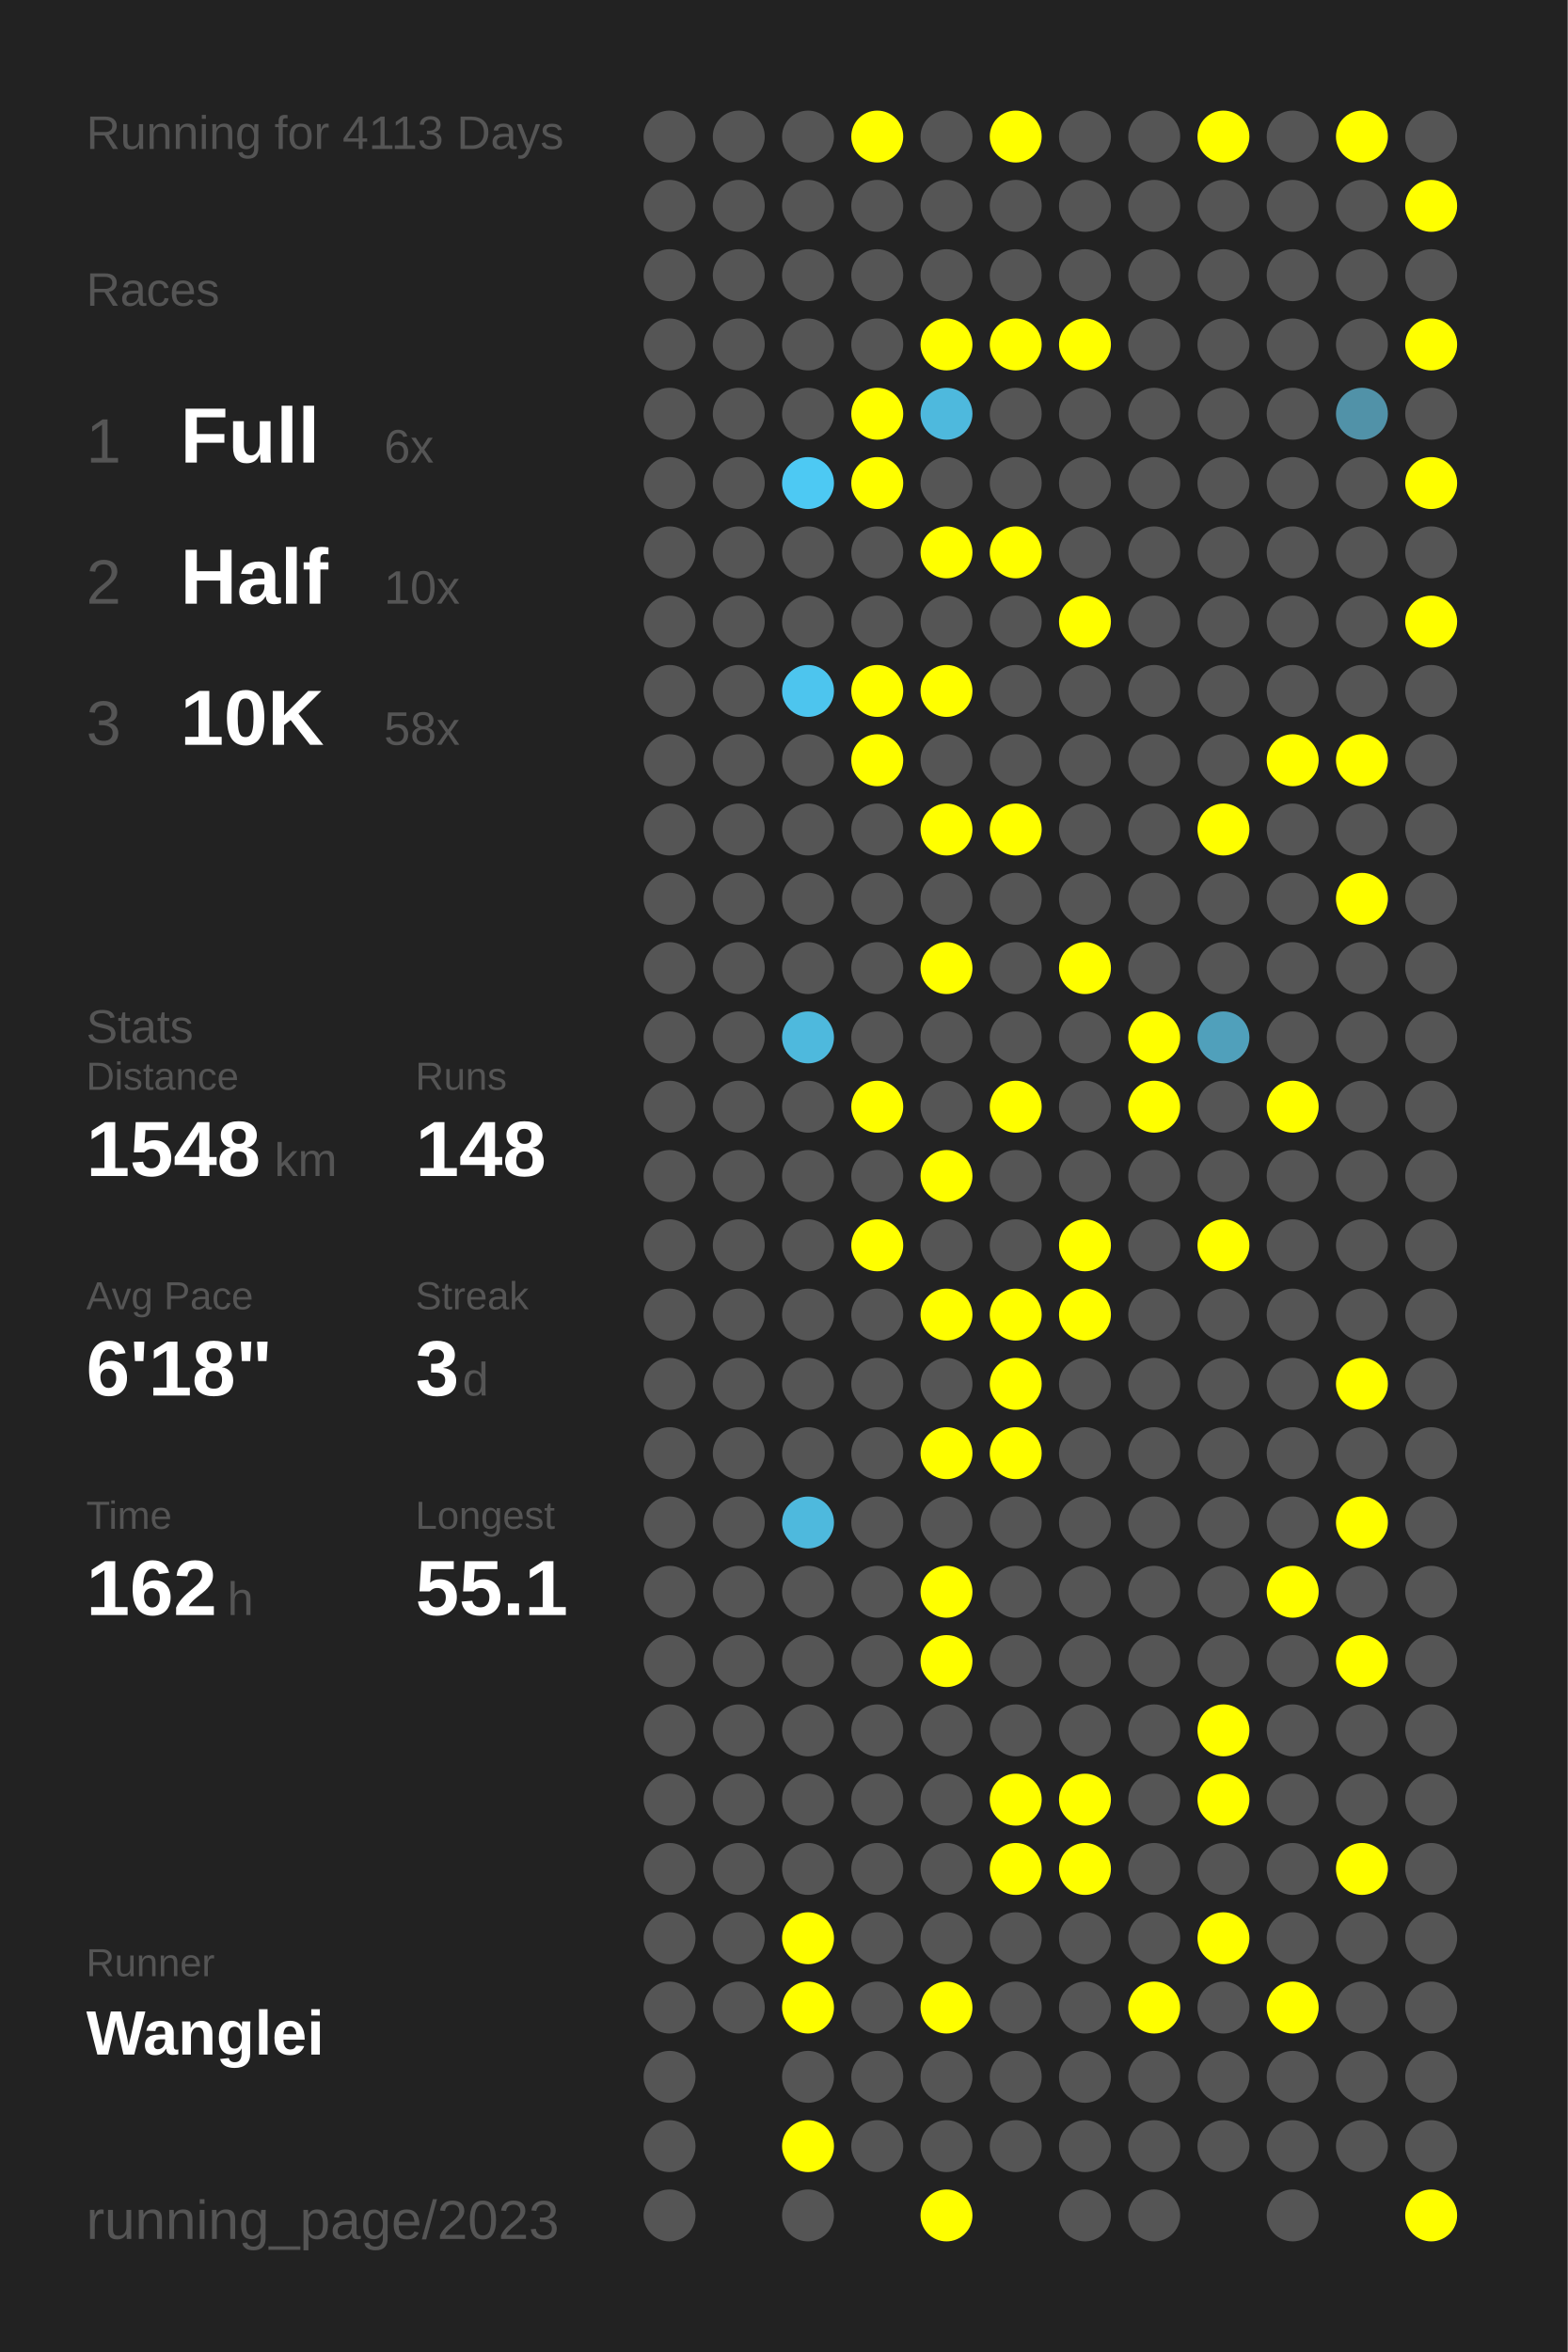
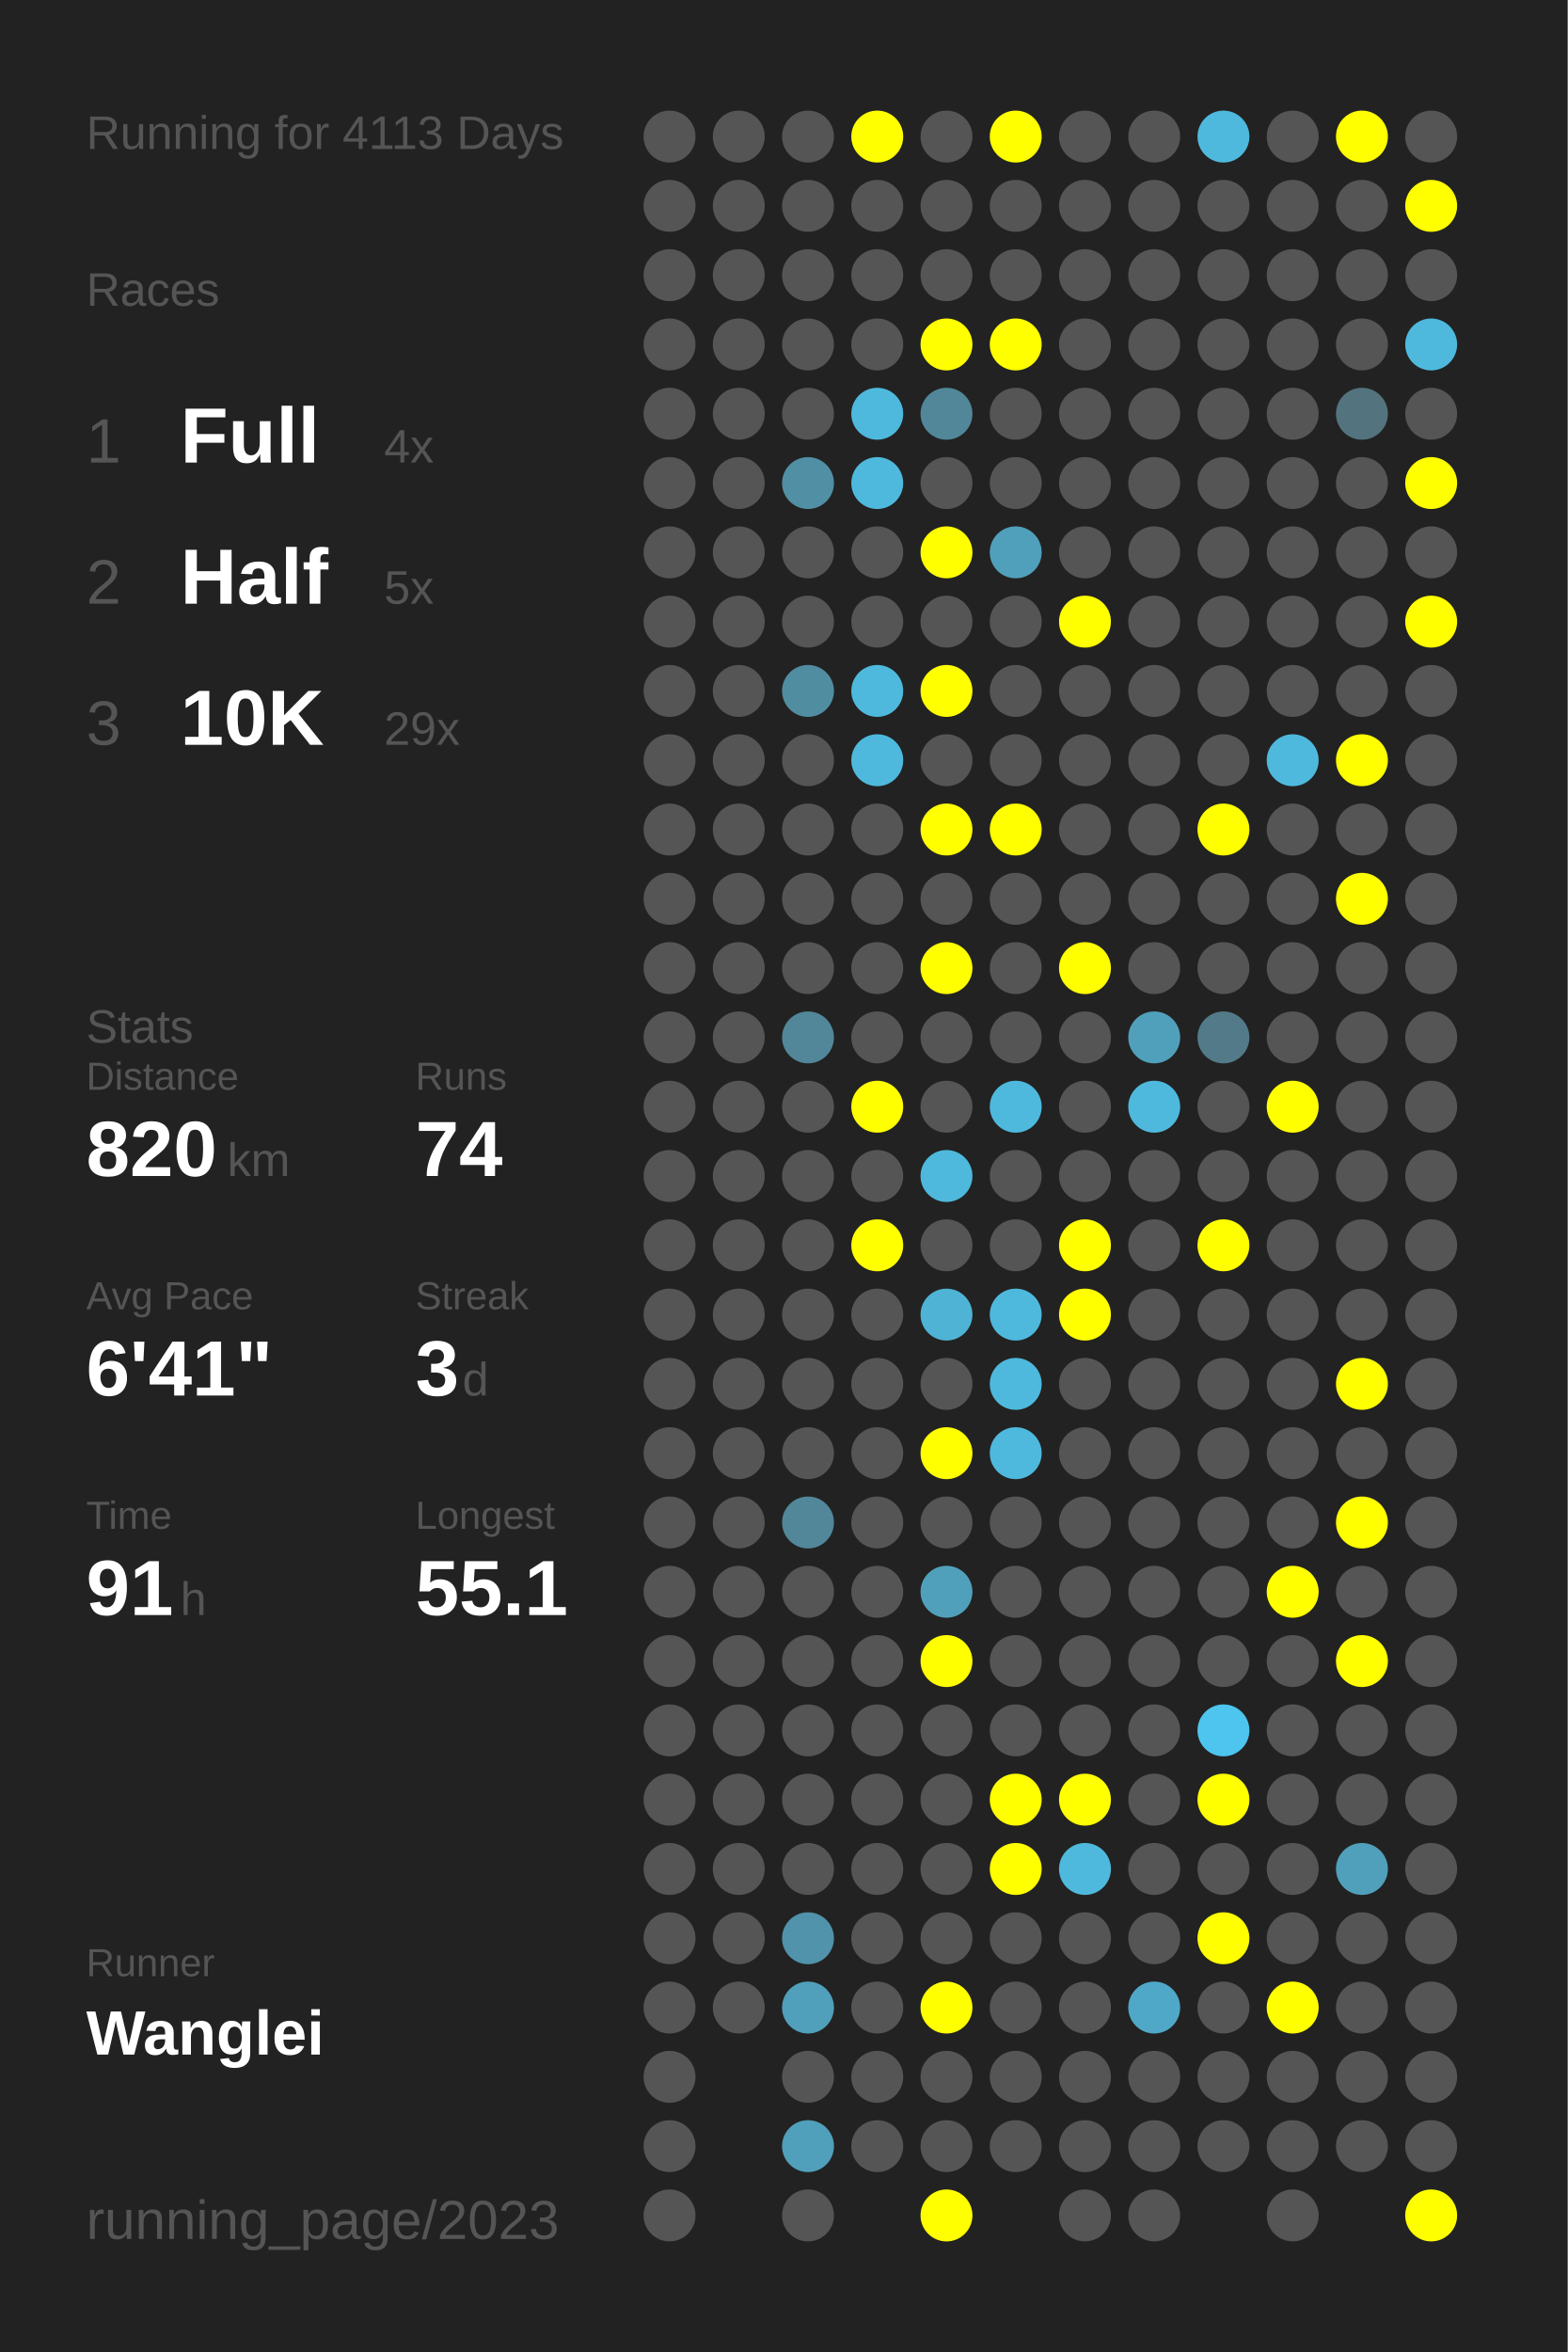
<svg xmlns="http://www.w3.org/2000/svg" baseProfile="full" height="300mm" version="1.1" viewBox="0,0,200,300" width="200mm">
  <defs />
  <rect fill="#222222" height="300" width="200" x="0" y="0" />
  <text fill="#555555" style="font-size:6px; font-family:Arial;" x="11" y="19">Running for 4113 Days</text>
  <text fill="#555555" style="font-size:6px; font-family:Arial;" x="11" y="39">Races</text>
  <text fill="#555555" style="font-size:8px; font-family:Arial;" x="11" y="59">1</text>
  <text fill="#FFFFFF" style="font-size:10px; font-family:Arial; font-weight:bold;" x="23" y="59">Full</text>
-   <text fill="#555555" style="font-size:6px; font-family:Arial;" x="49" y="59">6x</text>
+   <text fill="#555555" style="font-size:6px; font-family:Arial;" x="49" y="59">4x</text>
  <text fill="#555555" style="font-size:8px; font-family:Arial;" x="11" y="77">2</text>
  <text fill="#FFFFFF" style="font-size:10px; font-family:Arial; font-weight:bold;" x="23" y="77">Half</text>
-   <text fill="#555555" style="font-size:6px; font-family:Arial;" x="49" y="77">10x</text>
+   <text fill="#555555" style="font-size:6px; font-family:Arial;" x="49" y="77">5x</text>
  <text fill="#555555" style="font-size:8px; font-family:Arial;" x="11" y="95">3</text>
  <text fill="#FFFFFF" style="font-size:10px; font-family:Arial; font-weight:bold;" x="23" y="95">10K</text>
-   <text fill="#555555" style="font-size:6px; font-family:Arial;" x="49" y="95">58x</text>
+   <text fill="#555555" style="font-size:6px; font-family:Arial;" x="49" y="95">29x</text>
  <text fill="#555555" style="font-size:6px; font-family:Arial;" x="11" y="133">Stats</text>
  <text fill="#555555" style="font-size:5px; font-family:Arial;" x="11" y="139">Distance</text>
-   <text fill="#FFFFFF" style="font-size:10px; font-family:Arial; font-weight:bold;" x="11" y="150">1548</text>
-   <text fill="#555555" style="font-size:6px; font-family:Arial;" x="35" y="150">km</text>
+   <text fill="#FFFFFF" style="font-size:10px; font-family:Arial; font-weight:bold;" x="11" y="150">820</text>
+   <text fill="#555555" style="font-size:6px; font-family:Arial;" x="29" y="150">km</text>
  <text fill="#555555" style="font-size:5px; font-family:Arial;" x="53" y="139">Runs</text>
-   <text fill="#FFFFFF" style="font-size:10px; font-family:Arial; font-weight:bold;" x="53" y="150">148</text>
+   <text fill="#FFFFFF" style="font-size:10px; font-family:Arial; font-weight:bold;" x="53" y="150">74</text>
  <text fill="#555555" style="font-size:5px; font-family:Arial;" x="11" y="167">Avg Pace</text>
-   <text fill="#FFFFFF" style="font-size:10px; font-family:Arial; font-weight:bold;" x="11" y="178">6'18"</text>
+   <text fill="#FFFFFF" style="font-size:10px; font-family:Arial; font-weight:bold;" x="11" y="178">6'41"</text>
  <text fill="#555555" style="font-size:5px; font-family:Arial;" x="53" y="167">Streak</text>
  <text fill="#FFFFFF" style="font-size:10px; font-family:Arial; font-weight:bold;" x="53" y="178">3</text>
  <text fill="#555555" style="font-size:6px; font-family:Arial;" x="59" y="178">d</text>
  <text fill="#555555" style="font-size:5px; font-family:Arial;" x="11" y="195">Time</text>
-   <text fill="#FFFFFF" style="font-size:10px; font-family:Arial; font-weight:bold;" x="11" y="206">162</text>
-   <text fill="#555555" style="font-size:6px; font-family:Arial;" x="29" y="206">h</text>
+   <text fill="#FFFFFF" style="font-size:10px; font-family:Arial; font-weight:bold;" x="11" y="206">91</text>
+   <text fill="#555555" style="font-size:6px; font-family:Arial;" x="23" y="206">h</text>
  <text fill="#555555" style="font-size:5px; font-family:Arial;" x="53" y="195">Longest</text>
  <text fill="#FFFFFF" style="font-size:10px; font-family:Arial; font-weight:bold;" x="53" y="206">55.1</text>
  <text fill="#555555" style="font-size:5px; font-family:Arial;" x="11" y="252.065">Runner</text>
  <text fill="#FFFFFF" style="font-size:8px; font-family:Arial; font-weight:bold;" x="11" y="262.065">Wanglei</text>
  <text fill="#555555" style="font-size:7px; font-family:Arial;" x="11" y="285.581">running_page/2023</text>
  <circle cx="85.417" cy="17.419" fill="#555555" r="3.312" />
  <circle cx="85.417" cy="26.258" fill="#555555" r="3.312" />
  <circle cx="85.417" cy="35.097" fill="#555555" r="3.312" />
  <circle cx="85.417" cy="43.935" fill="#555555" r="3.312" />
  <circle cx="85.417" cy="52.774" fill="#555555" r="3.312" />
  <circle cx="85.417" cy="61.613" fill="#555555" r="3.312" />
  <circle cx="85.417" cy="70.452" fill="#555555" r="3.312" />
  <circle cx="85.417" cy="79.29" fill="#555555" r="3.312" />
  <circle cx="85.417" cy="88.129" fill="#555555" r="3.312" />
  <circle cx="85.417" cy="96.968" fill="#555555" r="3.312" />
  <circle cx="85.417" cy="105.806" fill="#555555" r="3.312" />
  <circle cx="85.417" cy="114.645" fill="#555555" r="3.312" />
  <circle cx="85.417" cy="123.484" fill="#555555" r="3.312" />
  <circle cx="85.417" cy="132.323" fill="#555555" r="3.312" />
  <circle cx="85.417" cy="141.161" fill="#555555" r="3.312" />
  <circle cx="85.417" cy="150" fill="#555555" r="3.312" />
  <circle cx="85.417" cy="158.839" fill="#555555" r="3.312" />
  <circle cx="85.417" cy="167.677" fill="#555555" r="3.312" />
  <circle cx="85.417" cy="176.516" fill="#555555" r="3.312" />
  <circle cx="85.417" cy="185.355" fill="#555555" r="3.312" />
  <circle cx="85.417" cy="194.194" fill="#555555" r="3.312" />
  <circle cx="85.417" cy="203.032" fill="#555555" r="3.312" />
  <circle cx="85.417" cy="211.871" fill="#555555" r="3.312" />
  <circle cx="85.417" cy="220.71" fill="#555555" r="3.312" />
  <circle cx="85.417" cy="229.548" fill="#555555" r="3.312" />
  <circle cx="85.417" cy="238.387" fill="#555555" r="3.312" />
  <circle cx="85.417" cy="247.226" fill="#555555" r="3.312" />
  <circle cx="85.417" cy="256.065" fill="#555555" r="3.312" />
  <circle cx="85.417" cy="264.903" fill="#555555" r="3.312" />
  <circle cx="85.417" cy="273.742" fill="#555555" r="3.312" />
  <circle cx="85.417" cy="282.581" fill="#555555" r="3.312" />
  <circle cx="94.25" cy="17.419" fill="#555555" r="3.312" />
  <circle cx="94.25" cy="26.258" fill="#555555" r="3.312" />
  <circle cx="94.25" cy="35.097" fill="#555555" r="3.312" />
  <circle cx="94.25" cy="43.935" fill="#555555" r="3.312" />
  <circle cx="94.25" cy="52.774" fill="#555555" r="3.312" />
  <circle cx="94.25" cy="61.613" fill="#555555" r="3.312" />
  <circle cx="94.25" cy="70.452" fill="#555555" r="3.312" />
  <circle cx="94.25" cy="79.29" fill="#555555" r="3.312" />
  <circle cx="94.25" cy="88.129" fill="#555555" r="3.312" />
  <circle cx="94.25" cy="96.968" fill="#555555" r="3.312" />
  <circle cx="94.25" cy="105.806" fill="#555555" r="3.312" />
  <circle cx="94.25" cy="114.645" fill="#555555" r="3.312" />
  <circle cx="94.25" cy="123.484" fill="#555555" r="3.312" />
  <circle cx="94.25" cy="132.323" fill="#555555" r="3.312" />
  <circle cx="94.25" cy="141.161" fill="#555555" r="3.312" />
  <circle cx="94.25" cy="150" fill="#555555" r="3.312" />
  <circle cx="94.25" cy="158.839" fill="#555555" r="3.312" />
  <circle cx="94.25" cy="167.677" fill="#555555" r="3.312" />
  <circle cx="94.25" cy="176.516" fill="#555555" r="3.312" />
  <circle cx="94.25" cy="185.355" fill="#555555" r="3.312" />
  <circle cx="94.25" cy="194.194" fill="#555555" r="3.312" />
  <circle cx="94.25" cy="203.032" fill="#555555" r="3.312" />
  <circle cx="94.25" cy="211.871" fill="#555555" r="3.312" />
  <circle cx="94.25" cy="220.71" fill="#555555" r="3.312" />
  <circle cx="94.25" cy="229.548" fill="#555555" r="3.312" />
  <circle cx="94.25" cy="238.387" fill="#555555" r="3.312" />
  <circle cx="94.25" cy="247.226" fill="#555555" r="3.312" />
  <circle cx="94.25" cy="256.065" fill="#555555" r="3.312" />
  <circle cx="103.083" cy="17.419" fill="#555555" r="3.312" />
  <circle cx="103.083" cy="26.258" fill="#555555" r="3.312" />
  <circle cx="103.083" cy="35.097" fill="#555555" r="3.312" />
  <circle cx="103.083" cy="43.935" fill="#555555" r="3.312" />
  <circle cx="103.083" cy="52.774" fill="#555555" r="3.312" />
-   <circle cx="103.083" cy="61.613" fill="#4dc9f3" r="3.312" />
+   <circle cx="103.083" cy="61.613" fill="#518fa4" r="3.312" />
  <circle cx="103.083" cy="70.452" fill="#555555" r="3.312" />
  <circle cx="103.083" cy="79.29" fill="#555555" r="3.312" />
-   <circle cx="103.083" cy="88.129" fill="#4dc5ee" r="3.312" />
+   <circle cx="103.083" cy="88.129" fill="#518da1" r="3.312" />
  <circle cx="103.083" cy="96.968" fill="#555555" r="3.312" />
  <circle cx="103.083" cy="105.806" fill="#555555" r="3.312" />
  <circle cx="103.083" cy="114.645" fill="#555555" r="3.312" />
  <circle cx="103.083" cy="123.484" fill="#555555" r="3.312" />
-   <circle cx="103.083" cy="132.323" fill="#4eb9dd" r="3.312" />
+   <circle cx="103.083" cy="132.323" fill="#518799" r="3.312" />
  <circle cx="103.083" cy="141.161" fill="#555555" r="3.312" />
  <circle cx="103.083" cy="150" fill="#555555" r="3.312" />
  <circle cx="103.083" cy="158.839" fill="#555555" r="3.312" />
  <circle cx="103.083" cy="167.677" fill="#555555" r="3.312" />
  <circle cx="103.083" cy="176.516" fill="#555555" r="3.312" />
  <circle cx="103.083" cy="185.355" fill="#555555" r="3.312" />
-   <circle cx="103.083" cy="194.194" fill="#4eb9dd" r="3.312" />
+   <circle cx="103.083" cy="194.194" fill="#518799" r="3.312" />
  <circle cx="103.083" cy="203.032" fill="#555555" r="3.312" />
  <circle cx="103.083" cy="211.871" fill="#555555" r="3.312" />
  <circle cx="103.083" cy="220.71" fill="#555555" r="3.312" />
  <circle cx="103.083" cy="229.548" fill="#555555" r="3.312" />
  <circle cx="103.083" cy="238.387" fill="#555555" r="3.312" />
-   <circle cx="103.083" cy="247.226" fill="#FFFF00" r="3.312" />
-   <circle cx="103.083" cy="256.065" fill="#FFFF00" r="3.312" />
+   <circle cx="103.083" cy="247.226" fill="#5093aa" r="3.312" />
+   <circle cx="103.083" cy="256.065" fill="#50a0bb" r="3.312" />
  <circle cx="103.083" cy="264.903" fill="#555555" r="3.312" />
-   <circle cx="103.083" cy="273.742" fill="#FFFF00" r="3.312" />
+   <circle cx="103.083" cy="273.742" fill="#50a0bb" r="3.312" />
  <circle cx="103.083" cy="282.581" fill="#555555" r="3.312" />
  <circle cx="111.917" cy="17.419" fill="#FFFF00" r="3.312" />
  <circle cx="111.917" cy="26.258" fill="#555555" r="3.312" />
  <circle cx="111.917" cy="35.097" fill="#555555" r="3.312" />
  <circle cx="111.917" cy="43.935" fill="#555555" r="3.312" />
-   <circle cx="111.917" cy="52.774" fill="#FFFF00" r="3.312" />
-   <circle cx="111.917" cy="61.613" fill="#FFFF00" r="3.312" />
+   <circle cx="111.917" cy="52.774" fill="#4eb9dd" r="3.312" />
+   <circle cx="111.917" cy="61.613" fill="#4eb9dd" r="3.312" />
  <circle cx="111.917" cy="70.452" fill="#555555" r="3.312" />
  <circle cx="111.917" cy="79.29" fill="#555555" r="3.312" />
-   <circle cx="111.917" cy="88.129" fill="#FFFF00" r="3.312" />
-   <circle cx="111.917" cy="96.968" fill="#FFFF00" r="3.312" />
+   <circle cx="111.917" cy="88.129" fill="#4eb9dd" r="3.312" />
+   <circle cx="111.917" cy="96.968" fill="#4eb9dd" r="3.312" />
  <circle cx="111.917" cy="105.806" fill="#555555" r="3.312" />
  <circle cx="111.917" cy="114.645" fill="#555555" r="3.312" />
  <circle cx="111.917" cy="123.484" fill="#555555" r="3.312" />
  <circle cx="111.917" cy="132.323" fill="#555555" r="3.312" />
  <circle cx="111.917" cy="141.161" fill="#FFFF00" r="3.312" />
  <circle cx="111.917" cy="150" fill="#555555" r="3.312" />
  <circle cx="111.917" cy="158.839" fill="#FFFF00" r="3.312" />
  <circle cx="111.917" cy="167.677" fill="#555555" r="3.312" />
  <circle cx="111.917" cy="176.516" fill="#555555" r="3.312" />
  <circle cx="111.917" cy="185.355" fill="#555555" r="3.312" />
  <circle cx="111.917" cy="194.194" fill="#555555" r="3.312" />
  <circle cx="111.917" cy="203.032" fill="#555555" r="3.312" />
  <circle cx="111.917" cy="211.871" fill="#555555" r="3.312" />
  <circle cx="111.917" cy="220.71" fill="#555555" r="3.312" />
  <circle cx="111.917" cy="229.548" fill="#555555" r="3.312" />
  <circle cx="111.917" cy="238.387" fill="#555555" r="3.312" />
  <circle cx="111.917" cy="247.226" fill="#555555" r="3.312" />
  <circle cx="111.917" cy="256.065" fill="#555555" r="3.312" />
  <circle cx="111.917" cy="264.903" fill="#555555" r="3.312" />
  <circle cx="111.917" cy="273.742" fill="#555555" r="3.312" />
  <circle cx="120.75" cy="17.419" fill="#555555" r="3.312" />
  <circle cx="120.75" cy="26.258" fill="#555555" r="3.312" />
  <circle cx="120.75" cy="35.097" fill="#555555" r="3.312" />
  <circle cx="120.75" cy="43.935" fill="#FFFF00" r="3.312" />
-   <circle cx="120.75" cy="52.774" fill="#4eb9dd" r="3.312" />
+   <circle cx="120.75" cy="52.774" fill="#518799" r="3.312" />
  <circle cx="120.75" cy="61.613" fill="#555555" r="3.312" />
  <circle cx="120.75" cy="70.452" fill="#FFFF00" r="3.312" />
  <circle cx="120.75" cy="79.29" fill="#555555" r="3.312" />
  <circle cx="120.75" cy="88.129" fill="#FFFF00" r="3.312" />
  <circle cx="120.75" cy="96.968" fill="#555555" r="3.312" />
  <circle cx="120.75" cy="105.806" fill="#FFFF00" r="3.312" />
  <circle cx="120.75" cy="114.645" fill="#555555" r="3.312" />
  <circle cx="120.75" cy="123.484" fill="#FFFF00" r="3.312" />
  <circle cx="120.75" cy="132.323" fill="#555555" r="3.312" />
  <circle cx="120.75" cy="141.161" fill="#555555" r="3.312" />
-   <circle cx="120.75" cy="150" fill="#FFFF00" r="3.312" />
+   <circle cx="120.75" cy="150" fill="#4eb9dd" r="3.312" />
  <circle cx="120.75" cy="158.839" fill="#555555" r="3.312" />
-   <circle cx="120.75" cy="167.677" fill="#FFFF00" r="3.312" />
+   <circle cx="120.75" cy="167.677" fill="#4eb3d5" r="3.312" />
  <circle cx="120.75" cy="176.516" fill="#555555" r="3.312" />
  <circle cx="120.75" cy="185.355" fill="#FFFF00" r="3.312" />
  <circle cx="120.75" cy="194.194" fill="#555555" r="3.312" />
-   <circle cx="120.75" cy="203.032" fill="#FFFF00" r="3.312" />
+   <circle cx="120.75" cy="203.032" fill="#50a0bb" r="3.312" />
  <circle cx="120.75" cy="211.871" fill="#FFFF00" r="3.312" />
  <circle cx="120.75" cy="220.71" fill="#555555" r="3.312" />
  <circle cx="120.75" cy="229.548" fill="#555555" r="3.312" />
  <circle cx="120.75" cy="238.387" fill="#555555" r="3.312" />
  <circle cx="120.75" cy="247.226" fill="#555555" r="3.312" />
  <circle cx="120.75" cy="256.065" fill="#FFFF00" r="3.312" />
  <circle cx="120.75" cy="264.903" fill="#555555" r="3.312" />
  <circle cx="120.75" cy="273.742" fill="#555555" r="3.312" />
  <circle cx="120.75" cy="282.581" fill="#FFFF00" r="3.312" />
  <circle cx="129.583" cy="17.419" fill="#FFFF00" r="3.312" />
  <circle cx="129.583" cy="26.258" fill="#555555" r="3.312" />
  <circle cx="129.583" cy="35.097" fill="#555555" r="3.312" />
  <circle cx="129.583" cy="43.935" fill="#FFFF00" r="3.312" />
  <circle cx="129.583" cy="52.774" fill="#555555" r="3.312" />
  <circle cx="129.583" cy="61.613" fill="#555555" r="3.312" />
-   <circle cx="129.583" cy="70.452" fill="#FFFF00" r="3.312" />
+   <circle cx="129.583" cy="70.452" fill="#50a0bb" r="3.312" />
  <circle cx="129.583" cy="79.29" fill="#555555" r="3.312" />
  <circle cx="129.583" cy="88.129" fill="#555555" r="3.312" />
  <circle cx="129.583" cy="96.968" fill="#555555" r="3.312" />
  <circle cx="129.583" cy="105.806" fill="#FFFF00" r="3.312" />
  <circle cx="129.583" cy="114.645" fill="#555555" r="3.312" />
  <circle cx="129.583" cy="123.484" fill="#555555" r="3.312" />
  <circle cx="129.583" cy="132.323" fill="#555555" r="3.312" />
-   <circle cx="129.583" cy="141.161" fill="#FFFF00" r="3.312" />
+   <circle cx="129.583" cy="141.161" fill="#4eb9dd" r="3.312" />
  <circle cx="129.583" cy="150" fill="#555555" r="3.312" />
  <circle cx="129.583" cy="158.839" fill="#555555" r="3.312" />
-   <circle cx="129.583" cy="167.677" fill="#FFFF00" r="3.312" />
-   <circle cx="129.583" cy="176.516" fill="#FFFF00" r="3.312" />
-   <circle cx="129.583" cy="185.355" fill="#FFFF00" r="3.312" />
+   <circle cx="129.583" cy="167.677" fill="#4eb9dd" r="3.312" />
+   <circle cx="129.583" cy="176.516" fill="#4eb9dd" r="3.312" />
+   <circle cx="129.583" cy="185.355" fill="#4eb9dd" r="3.312" />
  <circle cx="129.583" cy="194.194" fill="#555555" r="3.312" />
  <circle cx="129.583" cy="203.032" fill="#555555" r="3.312" />
  <circle cx="129.583" cy="211.871" fill="#555555" r="3.312" />
  <circle cx="129.583" cy="220.71" fill="#555555" r="3.312" />
  <circle cx="129.583" cy="229.548" fill="#FFFF00" r="3.312" />
  <circle cx="129.583" cy="238.387" fill="#FFFF00" r="3.312" />
  <circle cx="129.583" cy="247.226" fill="#555555" r="3.312" />
  <circle cx="129.583" cy="256.065" fill="#555555" r="3.312" />
  <circle cx="129.583" cy="264.903" fill="#555555" r="3.312" />
  <circle cx="129.583" cy="273.742" fill="#555555" r="3.312" />
  <circle cx="138.417" cy="17.419" fill="#555555" r="3.312" />
  <circle cx="138.417" cy="26.258" fill="#555555" r="3.312" />
  <circle cx="138.417" cy="35.097" fill="#555555" r="3.312" />
-   <circle cx="138.417" cy="43.935" fill="#FFFF00" r="3.312" />
+   <circle cx="138.417" cy="43.935" fill="#555555" r="3.312" />
  <circle cx="138.417" cy="52.774" fill="#555555" r="3.312" />
  <circle cx="138.417" cy="61.613" fill="#555555" r="3.312" />
  <circle cx="138.417" cy="70.452" fill="#555555" r="3.312" />
  <circle cx="138.417" cy="79.29" fill="#FFFF00" r="3.312" />
  <circle cx="138.417" cy="88.129" fill="#555555" r="3.312" />
  <circle cx="138.417" cy="96.968" fill="#555555" r="3.312" />
  <circle cx="138.417" cy="105.806" fill="#555555" r="3.312" />
  <circle cx="138.417" cy="114.645" fill="#555555" r="3.312" />
  <circle cx="138.417" cy="123.484" fill="#FFFF00" r="3.312" />
  <circle cx="138.417" cy="132.323" fill="#555555" r="3.312" />
  <circle cx="138.417" cy="141.161" fill="#555555" r="3.312" />
  <circle cx="138.417" cy="150" fill="#555555" r="3.312" />
  <circle cx="138.417" cy="158.839" fill="#FFFF00" r="3.312" />
  <circle cx="138.417" cy="167.677" fill="#FFFF00" r="3.312" />
  <circle cx="138.417" cy="176.516" fill="#555555" r="3.312" />
  <circle cx="138.417" cy="185.355" fill="#555555" r="3.312" />
  <circle cx="138.417" cy="194.194" fill="#555555" r="3.312" />
  <circle cx="138.417" cy="203.032" fill="#555555" r="3.312" />
  <circle cx="138.417" cy="211.871" fill="#555555" r="3.312" />
  <circle cx="138.417" cy="220.71" fill="#555555" r="3.312" />
  <circle cx="138.417" cy="229.548" fill="#FFFF00" r="3.312" />
-   <circle cx="138.417" cy="238.387" fill="#FFFF00" r="3.312" />
+   <circle cx="138.417" cy="238.387" fill="#4eb9dd" r="3.312" />
  <circle cx="138.417" cy="247.226" fill="#555555" r="3.312" />
  <circle cx="138.417" cy="256.065" fill="#555555" r="3.312" />
  <circle cx="138.417" cy="264.903" fill="#555555" r="3.312" />
  <circle cx="138.417" cy="273.742" fill="#555555" r="3.312" />
  <circle cx="138.417" cy="282.581" fill="#555555" r="3.312" />
  <circle cx="147.25" cy="17.419" fill="#555555" r="3.312" />
  <circle cx="147.25" cy="26.258" fill="#555555" r="3.312" />
  <circle cx="147.25" cy="35.097" fill="#555555" r="3.312" />
  <circle cx="147.25" cy="43.935" fill="#555555" r="3.312" />
  <circle cx="147.25" cy="52.774" fill="#555555" r="3.312" />
  <circle cx="147.25" cy="61.613" fill="#555555" r="3.312" />
  <circle cx="147.25" cy="70.452" fill="#555555" r="3.312" />
  <circle cx="147.25" cy="79.29" fill="#555555" r="3.312" />
  <circle cx="147.25" cy="88.129" fill="#555555" r="3.312" />
  <circle cx="147.25" cy="96.968" fill="#555555" r="3.312" />
  <circle cx="147.25" cy="105.806" fill="#555555" r="3.312" />
  <circle cx="147.25" cy="114.645" fill="#555555" r="3.312" />
  <circle cx="147.25" cy="123.484" fill="#555555" r="3.312" />
-   <circle cx="147.25" cy="132.323" fill="#FFFF00" r="3.312" />
-   <circle cx="147.25" cy="141.161" fill="#FFFF00" r="3.312" />
+   <circle cx="147.25" cy="132.323" fill="#50a0bb" r="3.312" />
+   <circle cx="147.25" cy="141.161" fill="#4eb9dd" r="3.312" />
  <circle cx="147.25" cy="150" fill="#555555" r="3.312" />
  <circle cx="147.25" cy="158.839" fill="#555555" r="3.312" />
  <circle cx="147.25" cy="167.677" fill="#555555" r="3.312" />
  <circle cx="147.25" cy="176.516" fill="#555555" r="3.312" />
  <circle cx="147.25" cy="185.355" fill="#555555" r="3.312" />
  <circle cx="147.25" cy="194.194" fill="#555555" r="3.312" />
  <circle cx="147.25" cy="203.032" fill="#555555" r="3.312" />
  <circle cx="147.25" cy="211.871" fill="#555555" r="3.312" />
  <circle cx="147.25" cy="220.71" fill="#555555" r="3.312" />
  <circle cx="147.25" cy="229.548" fill="#555555" r="3.312" />
  <circle cx="147.25" cy="238.387" fill="#555555" r="3.312" />
  <circle cx="147.25" cy="247.226" fill="#555555" r="3.312" />
-   <circle cx="147.25" cy="256.065" fill="#FFFF00" r="3.312" />
+   <circle cx="147.25" cy="256.065" fill="#4fa8c7" r="3.312" />
  <circle cx="147.25" cy="264.903" fill="#555555" r="3.312" />
  <circle cx="147.25" cy="273.742" fill="#555555" r="3.312" />
  <circle cx="147.25" cy="282.581" fill="#555555" r="3.312" />
-   <circle cx="156.083" cy="17.419" fill="#FFFF00" r="3.312" />
+   <circle cx="156.083" cy="17.419" fill="#4eb9dd" r="3.312" />
  <circle cx="156.083" cy="26.258" fill="#555555" r="3.312" />
  <circle cx="156.083" cy="35.097" fill="#555555" r="3.312" />
  <circle cx="156.083" cy="43.935" fill="#555555" r="3.312" />
  <circle cx="156.083" cy="52.774" fill="#555555" r="3.312" />
  <circle cx="156.083" cy="61.613" fill="#555555" r="3.312" />
  <circle cx="156.083" cy="70.452" fill="#555555" r="3.312" />
  <circle cx="156.083" cy="79.29" fill="#555555" r="3.312" />
  <circle cx="156.083" cy="88.129" fill="#555555" r="3.312" />
  <circle cx="156.083" cy="96.968" fill="#555555" r="3.312" />
  <circle cx="156.083" cy="105.806" fill="#FFFF00" r="3.312" />
  <circle cx="156.083" cy="114.645" fill="#555555" r="3.312" />
  <circle cx="156.083" cy="123.484" fill="#555555" r="3.312" />
-   <circle cx="156.083" cy="132.323" fill="#50a0bb" r="3.312" />
+   <circle cx="156.083" cy="132.323" fill="#527a88" r="3.312" />
  <circle cx="156.083" cy="141.161" fill="#555555" r="3.312" />
  <circle cx="156.083" cy="150" fill="#555555" r="3.312" />
  <circle cx="156.083" cy="158.839" fill="#FFFF00" r="3.312" />
  <circle cx="156.083" cy="167.677" fill="#555555" r="3.312" />
  <circle cx="156.083" cy="176.516" fill="#555555" r="3.312" />
  <circle cx="156.083" cy="185.355" fill="#555555" r="3.312" />
  <circle cx="156.083" cy="194.194" fill="#555555" r="3.312" />
  <circle cx="156.083" cy="203.032" fill="#555555" r="3.312" />
  <circle cx="156.083" cy="211.871" fill="#555555" r="3.312" />
-   <circle cx="156.083" cy="220.71" fill="#FFFF00" r="3.312" />
+   <circle cx="156.083" cy="220.71" fill="#4dc5ee" r="3.312" />
  <circle cx="156.083" cy="229.548" fill="#FFFF00" r="3.312" />
  <circle cx="156.083" cy="238.387" fill="#555555" r="3.312" />
  <circle cx="156.083" cy="247.226" fill="#FFFF00" r="3.312" />
  <circle cx="156.083" cy="256.065" fill="#555555" r="3.312" />
  <circle cx="156.083" cy="264.903" fill="#555555" r="3.312" />
  <circle cx="156.083" cy="273.742" fill="#555555" r="3.312" />
  <circle cx="164.917" cy="17.419" fill="#555555" r="3.312" />
  <circle cx="164.917" cy="26.258" fill="#555555" r="3.312" />
  <circle cx="164.917" cy="35.097" fill="#555555" r="3.312" />
  <circle cx="164.917" cy="43.935" fill="#555555" r="3.312" />
  <circle cx="164.917" cy="52.774" fill="#555555" r="3.312" />
  <circle cx="164.917" cy="61.613" fill="#555555" r="3.312" />
  <circle cx="164.917" cy="70.452" fill="#555555" r="3.312" />
  <circle cx="164.917" cy="79.29" fill="#555555" r="3.312" />
  <circle cx="164.917" cy="88.129" fill="#555555" r="3.312" />
-   <circle cx="164.917" cy="96.968" fill="#FFFF00" r="3.312" />
+   <circle cx="164.917" cy="96.968" fill="#4eb9dd" r="3.312" />
  <circle cx="164.917" cy="105.806" fill="#555555" r="3.312" />
  <circle cx="164.917" cy="114.645" fill="#555555" r="3.312" />
  <circle cx="164.917" cy="123.484" fill="#555555" r="3.312" />
  <circle cx="164.917" cy="132.323" fill="#555555" r="3.312" />
  <circle cx="164.917" cy="141.161" fill="#FFFF00" r="3.312" />
  <circle cx="164.917" cy="150" fill="#555555" r="3.312" />
  <circle cx="164.917" cy="158.839" fill="#555555" r="3.312" />
  <circle cx="164.917" cy="167.677" fill="#555555" r="3.312" />
  <circle cx="164.917" cy="176.516" fill="#555555" r="3.312" />
  <circle cx="164.917" cy="185.355" fill="#555555" r="3.312" />
  <circle cx="164.917" cy="194.194" fill="#555555" r="3.312" />
  <circle cx="164.917" cy="203.032" fill="#FFFF00" r="3.312" />
  <circle cx="164.917" cy="211.871" fill="#555555" r="3.312" />
  <circle cx="164.917" cy="220.71" fill="#555555" r="3.312" />
  <circle cx="164.917" cy="229.548" fill="#555555" r="3.312" />
  <circle cx="164.917" cy="238.387" fill="#555555" r="3.312" />
  <circle cx="164.917" cy="247.226" fill="#555555" r="3.312" />
  <circle cx="164.917" cy="256.065" fill="#FFFF00" r="3.312" />
  <circle cx="164.917" cy="264.903" fill="#555555" r="3.312" />
  <circle cx="164.917" cy="273.742" fill="#555555" r="3.312" />
  <circle cx="164.917" cy="282.581" fill="#555555" r="3.312" />
  <circle cx="173.75" cy="17.419" fill="#FFFF00" r="3.312" />
  <circle cx="173.75" cy="26.258" fill="#555555" r="3.312" />
  <circle cx="173.75" cy="35.097" fill="#555555" r="3.312" />
  <circle cx="173.75" cy="43.935" fill="#555555" r="3.312" />
-   <circle cx="173.75" cy="52.774" fill="#5192a8" r="3.312" />
+   <circle cx="173.75" cy="52.774" fill="#53737e" r="3.312" />
  <circle cx="173.75" cy="61.613" fill="#555555" r="3.312" />
  <circle cx="173.75" cy="70.452" fill="#555555" r="3.312" />
  <circle cx="173.75" cy="79.29" fill="#555555" r="3.312" />
  <circle cx="173.75" cy="88.129" fill="#555555" r="3.312" />
  <circle cx="173.75" cy="96.968" fill="#FFFF00" r="3.312" />
  <circle cx="173.75" cy="105.806" fill="#555555" r="3.312" />
  <circle cx="173.75" cy="114.645" fill="#FFFF00" r="3.312" />
  <circle cx="173.75" cy="123.484" fill="#555555" r="3.312" />
  <circle cx="173.75" cy="132.323" fill="#555555" r="3.312" />
  <circle cx="173.75" cy="141.161" fill="#555555" r="3.312" />
  <circle cx="173.75" cy="150" fill="#555555" r="3.312" />
  <circle cx="173.75" cy="158.839" fill="#555555" r="3.312" />
  <circle cx="173.75" cy="167.677" fill="#555555" r="3.312" />
  <circle cx="173.75" cy="176.516" fill="#FFFF00" r="3.312" />
  <circle cx="173.75" cy="185.355" fill="#555555" r="3.312" />
  <circle cx="173.75" cy="194.194" fill="#FFFF00" r="3.312" />
  <circle cx="173.75" cy="203.032" fill="#555555" r="3.312" />
  <circle cx="173.75" cy="211.871" fill="#FFFF00" r="3.312" />
  <circle cx="173.75" cy="220.71" fill="#555555" r="3.312" />
  <circle cx="173.75" cy="229.548" fill="#555555" r="3.312" />
-   <circle cx="173.75" cy="238.387" fill="#FFFF00" r="3.312" />
+   <circle cx="173.75" cy="238.387" fill="#50a0bb" r="3.312" />
  <circle cx="173.75" cy="247.226" fill="#555555" r="3.312" />
  <circle cx="173.75" cy="256.065" fill="#555555" r="3.312" />
  <circle cx="173.75" cy="264.903" fill="#555555" r="3.312" />
  <circle cx="173.75" cy="273.742" fill="#555555" r="3.312" />
  <circle cx="182.583" cy="17.419" fill="#555555" r="3.312" />
  <circle cx="182.583" cy="26.258" fill="#FFFF00" r="3.312" />
  <circle cx="182.583" cy="35.097" fill="#555555" r="3.312" />
-   <circle cx="182.583" cy="43.935" fill="#FFFF00" r="3.312" />
+   <circle cx="182.583" cy="43.935" fill="#4eb9dd" r="3.312" />
  <circle cx="182.583" cy="52.774" fill="#555555" r="3.312" />
  <circle cx="182.583" cy="61.613" fill="#FFFF00" r="3.312" />
  <circle cx="182.583" cy="70.452" fill="#555555" r="3.312" />
  <circle cx="182.583" cy="79.29" fill="#FFFF00" r="3.312" />
  <circle cx="182.583" cy="88.129" fill="#555555" r="3.312" />
  <circle cx="182.583" cy="96.968" fill="#555555" r="3.312" />
  <circle cx="182.583" cy="105.806" fill="#555555" r="3.312" />
  <circle cx="182.583" cy="114.645" fill="#555555" r="3.312" />
  <circle cx="182.583" cy="123.484" fill="#555555" r="3.312" />
  <circle cx="182.583" cy="132.323" fill="#555555" r="3.312" />
  <circle cx="182.583" cy="141.161" fill="#555555" r="3.312" />
  <circle cx="182.583" cy="150" fill="#555555" r="3.312" />
  <circle cx="182.583" cy="158.839" fill="#555555" r="3.312" />
  <circle cx="182.583" cy="167.677" fill="#555555" r="3.312" />
  <circle cx="182.583" cy="176.516" fill="#555555" r="3.312" />
  <circle cx="182.583" cy="185.355" fill="#555555" r="3.312" />
  <circle cx="182.583" cy="194.194" fill="#555555" r="3.312" />
  <circle cx="182.583" cy="203.032" fill="#555555" r="3.312" />
  <circle cx="182.583" cy="211.871" fill="#555555" r="3.312" />
  <circle cx="182.583" cy="220.71" fill="#555555" r="3.312" />
  <circle cx="182.583" cy="229.548" fill="#555555" r="3.312" />
  <circle cx="182.583" cy="238.387" fill="#555555" r="3.312" />
  <circle cx="182.583" cy="247.226" fill="#555555" r="3.312" />
  <circle cx="182.583" cy="256.065" fill="#555555" r="3.312" />
  <circle cx="182.583" cy="264.903" fill="#555555" r="3.312" />
  <circle cx="182.583" cy="273.742" fill="#555555" r="3.312" />
  <circle cx="182.583" cy="282.581" fill="#FFFF00" r="3.312" />
</svg>
